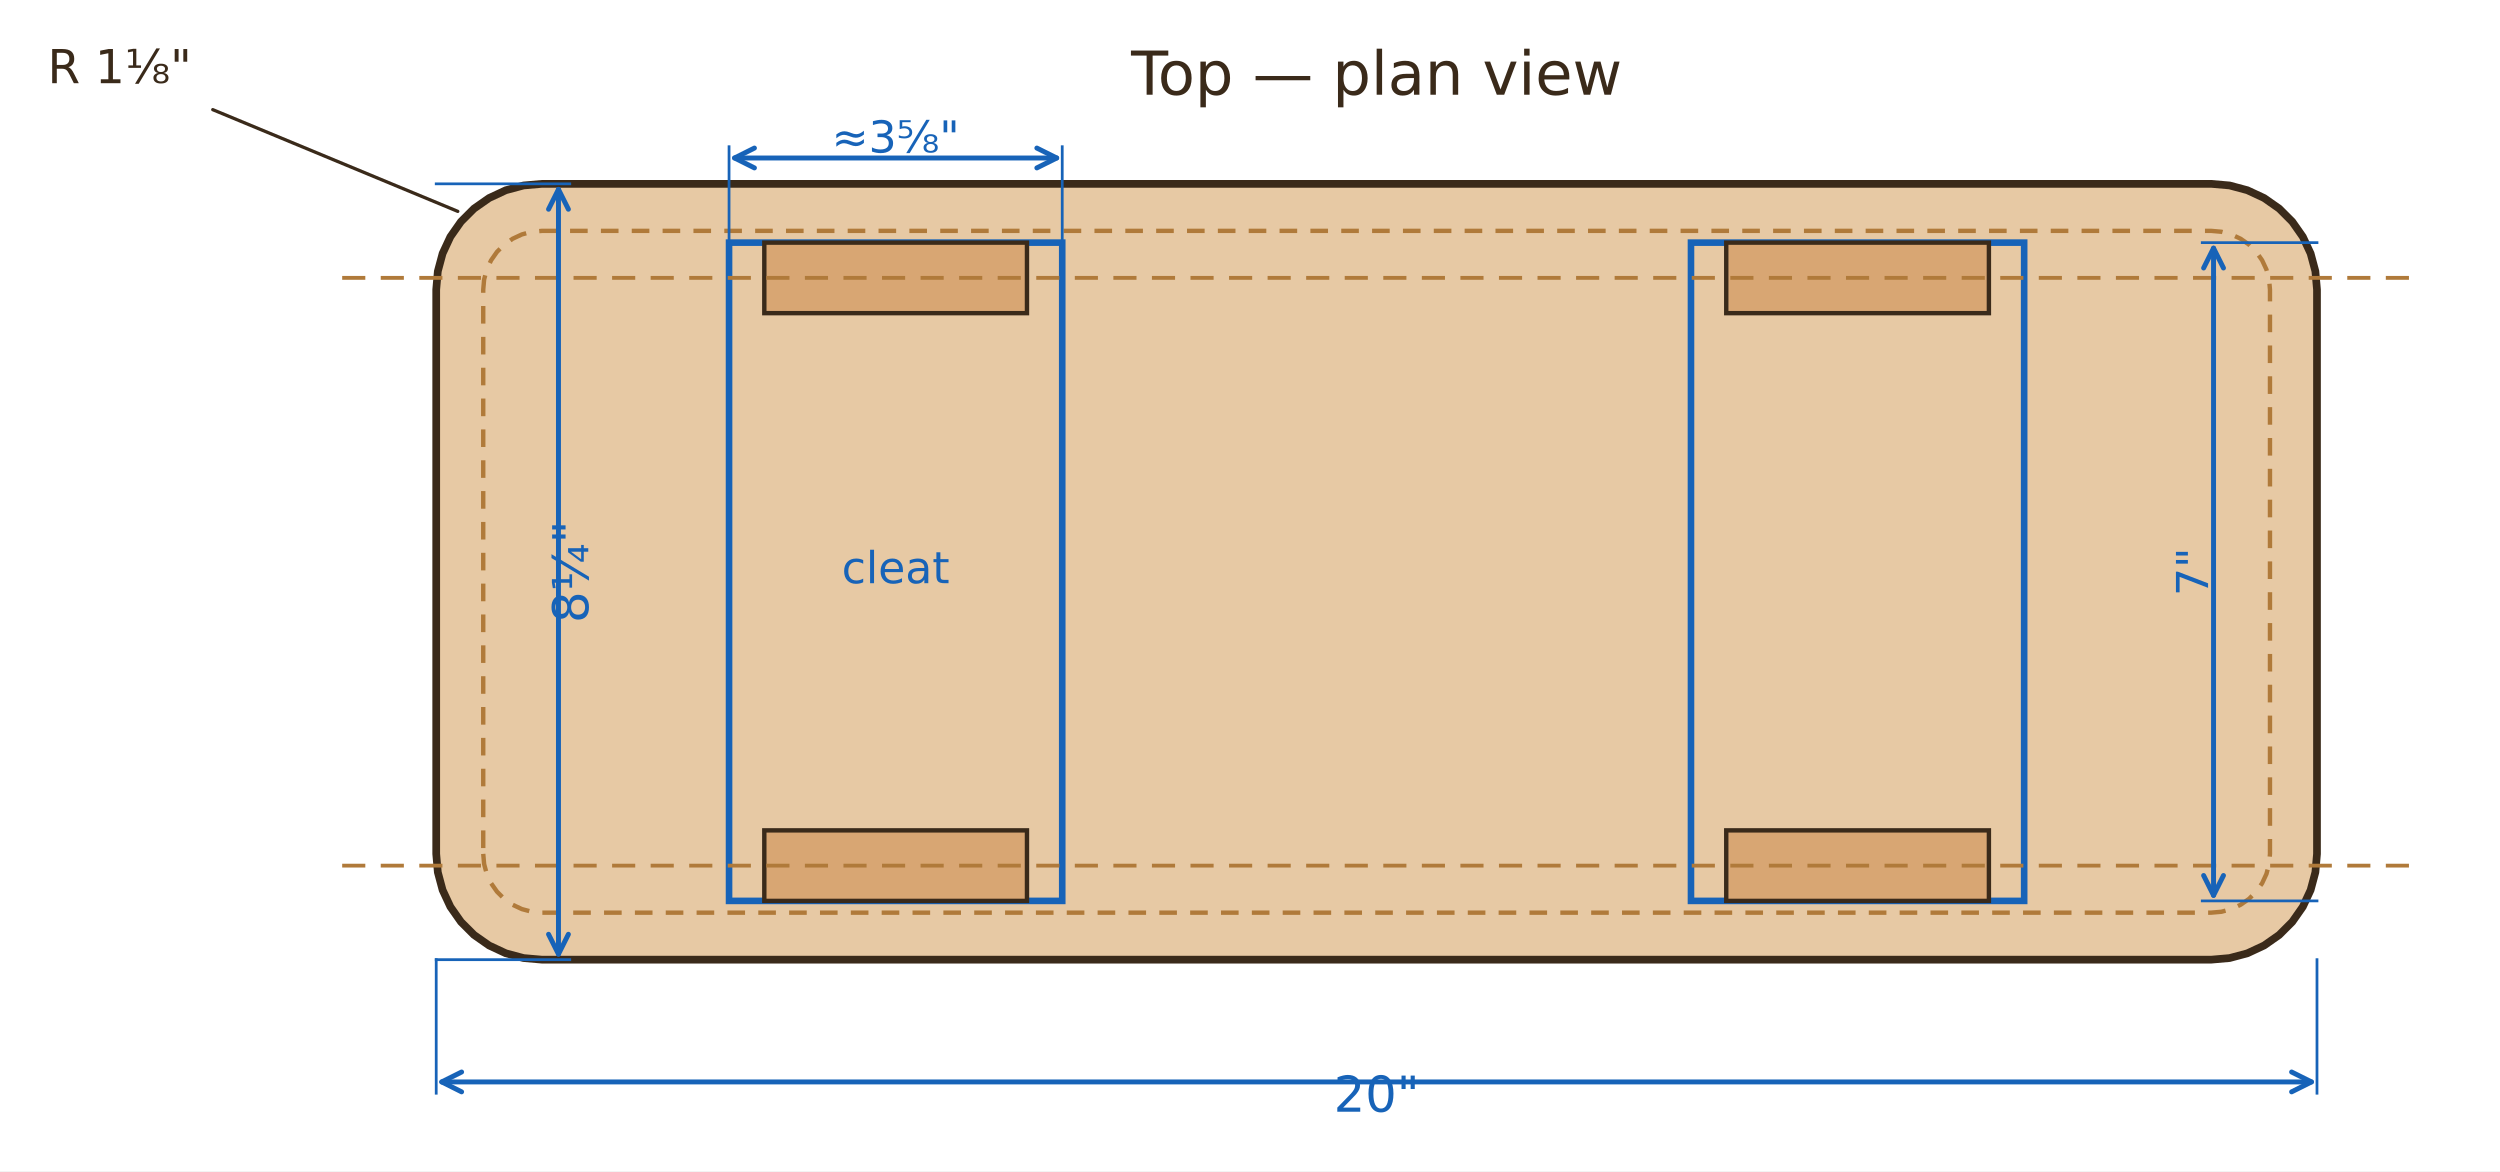
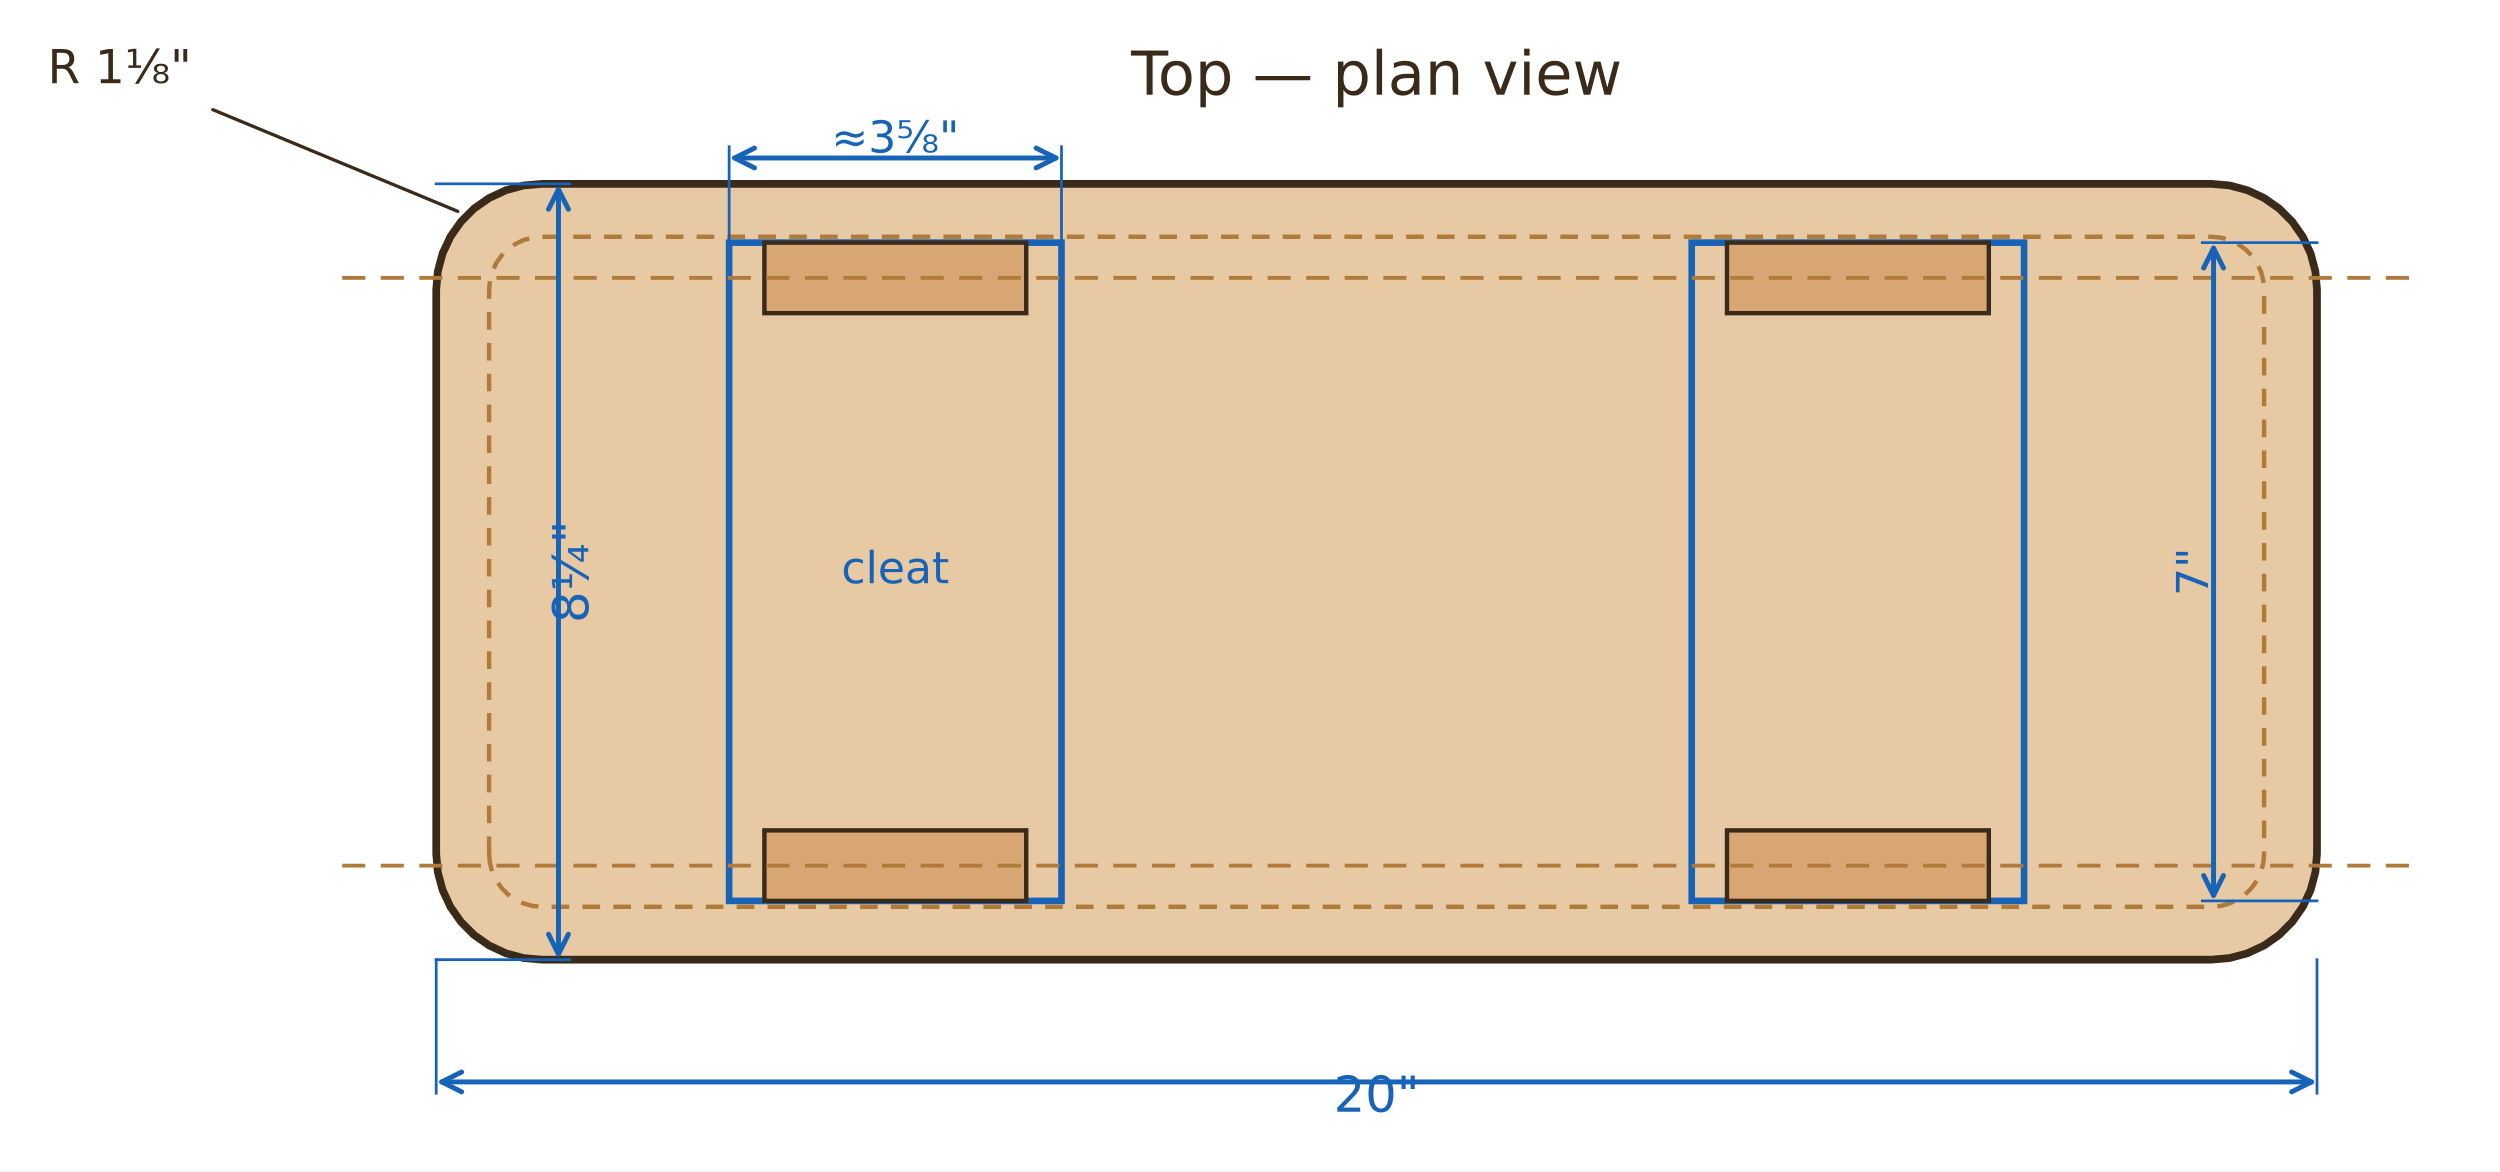
<svg xmlns="http://www.w3.org/2000/svg" xmlns:xlink="http://www.w3.org/1999/xlink" width="453.847pt" height="212.623pt" viewBox="0 0 453.847 212.623" version="1.1">
  <defs>
    <style type="text/css">*{stroke-linejoin: round; stroke-linecap: butt}</style>
  </defs>
  <g id="figure_1">
    <g id="patch_1">
      <path d="M 0 212.623  L 453.847 212.623  L 453.847 -0  L 0 -0  z " style="fill: #ffffff" />
    </g>
    <g id="axes_1">
      <g id="patch_2">
-         <path d="M 79.19 155.012  L 79.482 158.347  L 80.349 161.58  L 81.763 164.615  L 83.684 167.357  L 86.051 169.724  L 88.793 171.644  L 91.827 173.059  L 95.061 173.926  L 98.396 174.217  L 401.418 174.217  L 404.753 173.926  L 407.987 173.059  L 411.021 171.644  L 413.764 169.724  L 416.131 167.357  L 418.051 164.615  L 419.466 161.58  L 420.332 158.347  L 420.624 155.012  L 420.624 52.582  L 420.332 49.247  L 419.466 46.013  L 418.051 42.979  L 416.131 40.237  L 413.764 37.869  L 411.021 35.949  L 407.987 34.534  L 404.753 33.668  L 401.418 33.376  L 98.396 33.376  L 95.061 33.668  L 91.827 34.534  L 88.793 35.949  L 86.051 37.869  L 83.684 40.237  L 81.763 42.979  L 80.349 46.013  L 79.482 49.247  L 79.19 52.582  z " clip-path="url(#p67d195bd3b)" style="fill: #e7c9a4; stroke: #3a2a1a; stroke-width: 1.4; stroke-linejoin: miter" />
+         <path d="M 79.19 155.012  L 79.482 158.347  L 80.349 161.58  L 81.763 164.615  L 83.684 167.357  L 86.051 169.724  L 88.793 171.644  L 91.827 173.059  L 95.061 173.926  L 98.396 174.217  L 401.418 174.217  L 404.753 173.926  L 407.987 173.059  L 411.021 171.644  L 413.764 169.724  L 416.131 167.357  L 418.051 164.615  L 419.466 161.58  L 420.332 158.347  L 420.624 155.012  L 420.624 52.582  L 420.332 49.247  L 419.466 46.013  L 418.051 42.979  L 416.131 40.237  L 413.764 37.869  L 411.021 35.949  L 407.987 34.534  L 404.753 33.668  L 401.418 33.376  L 98.396 33.376  L 95.061 33.668  L 91.827 34.534  L 88.793 35.949  L 86.051 37.869  L 83.684 40.237  L 81.763 42.979  L 80.349 46.013  L 79.482 49.247  L 79.19 52.582  z " clip-path="url(#p0337d4513d)" style="fill: #e7c9a4; stroke: #3a2a1a; stroke-width: 1.4; stroke-linejoin: miter" />
      </g>
      <g id="patch_3">
-         <path d="M 87.726 155.012  L 87.888 156.865  L 88.37 158.661  L 89.156 160.347  L 90.223 161.87  L 91.538 163.185  L 93.061 164.252  L 94.747 165.038  L 96.543 165.519  L 98.396 165.682  L 401.418 165.682  L 403.271 165.519  L 405.068 165.038  L 406.753 164.252  L 408.277 163.185  L 409.592 161.87  L 410.659 160.347  L 411.445 158.661  L 411.926 156.865  L 412.088 155.012  L 412.088 52.582  L 411.926 50.729  L 411.445 48.932  L 410.659 47.247  L 409.592 45.723  L 408.277 44.408  L 406.753 43.341  L 405.068 42.555  L 403.271 42.074  L 401.418 41.912  L 98.396 41.912  L 96.543 42.074  L 94.747 42.555  L 93.061 43.341  L 91.538 44.408  L 90.223 45.723  L 89.156 47.247  L 88.37 48.932  L 87.888 50.729  L 87.726 52.582  L 87.726 155.012  z " clip-path="url(#p67d195bd3b)" style="fill: none; stroke-dasharray: 3.2,2.4; stroke-dashoffset: 0; stroke: #b07a3a; stroke-width: 0.8; stroke-linejoin: miter" />
+         <path d="M 88.793 155.012  L 88.939 156.679  L 89.372 158.296  L 90.08 159.813  L 91.04 161.184  L 92.223 162.368  L 93.595 163.328  L 95.112 164.035  L 96.729 164.469  L 98.396 164.615  L 401.418 164.615  L 403.086 164.469  L 404.703 164.035  L 406.22 163.328  L 407.591 162.368  L 408.775 161.184  L 409.735 159.813  L 410.442 158.296  L 410.875 156.679  L 411.021 155.012  L 411.021 52.582  L 410.875 50.914  L 410.442 49.297  L 409.735 47.78  L 408.775 46.409  L 407.591 45.225  L 406.22 44.265  L 404.703 43.558  L 403.086 43.125  L 401.418 42.979  L 98.396 42.979  L 96.729 43.125  L 95.112 43.558  L 93.595 44.265  L 92.223 45.225  L 91.04 46.409  L 90.08 47.78  L 89.372 49.297  L 88.939 50.914  L 88.793 52.582  L 88.793 155.012  z " clip-path="url(#p0337d4513d)" style="fill: none; stroke-dasharray: 3.2,2.4; stroke-dashoffset: 0; stroke: #b07a3a; stroke-width: 0.8; stroke-linejoin: miter" />
      </g>
      <g id="patch_4">
-         <path d="M 132.35 163.548  L 192.836 163.548  L 192.836 44.046  L 132.35 44.046  L 132.35 163.548  z " clip-path="url(#p67d195bd3b)" style="fill: none; stroke: #1763b8; stroke-width: 1.2; stroke-linejoin: miter" />
+         <path d="M 132.367 163.548  L 192.7 163.548  L 192.7 44.046  L 132.367 44.046  L 132.367 163.548  z " clip-path="url(#p0337d4513d)" style="fill: none; stroke: #1763b8; stroke-width: 1.2; stroke-linejoin: miter" />
      </g>
      <g id="patch_5">
-         <path d="M 306.978 163.548  L 367.464 163.548  L 367.464 44.046  L 306.978 44.046  L 306.978 163.548  z " clip-path="url(#p67d195bd3b)" style="fill: none; stroke: #1763b8; stroke-width: 1.2; stroke-linejoin: miter" />
+         <path d="M 307.114 163.548  L 367.447 163.548  L 367.447 44.046  L 307.114 44.046  L 307.114 163.548  z " clip-path="url(#p0337d4513d)" style="fill: none; stroke: #1763b8; stroke-width: 1.2; stroke-linejoin: miter" />
      </g>
      <g id="patch_6">
-         <path d="M 138.752 163.548  L 186.435 163.548  L 186.435 150.744  L 138.752 150.744  z " clip-path="url(#p67d195bd3b)" style="fill: #d8a673; stroke: #3a2a1a; stroke-width: 0.8; stroke-linejoin: miter" />
+         <path d="M 138.769 163.548  L 186.299 163.548  L 186.299 150.744  L 138.769 150.744  z " clip-path="url(#p0337d4513d)" style="fill: #d8a673; stroke: #3a2a1a; stroke-width: 0.8; stroke-linejoin: miter" />
      </g>
      <g id="patch_7">
-         <path d="M 313.38 163.548  L 361.062 163.548  L 361.062 150.744  L 313.38 150.744  z " clip-path="url(#p67d195bd3b)" style="fill: #d8a673; stroke: #3a2a1a; stroke-width: 0.8; stroke-linejoin: miter" />
+         <path d="M 313.516 163.548  L 361.046 163.548  L 361.046 150.744  L 313.516 150.744  z " clip-path="url(#p0337d4513d)" style="fill: #d8a673; stroke: #3a2a1a; stroke-width: 0.8; stroke-linejoin: miter" />
      </g>
      <g id="patch_8">
-         <path d="M 138.752 56.85  L 186.435 56.85  L 186.435 44.046  L 138.752 44.046  z " clip-path="url(#p67d195bd3b)" style="fill: #d8a673; stroke: #3a2a1a; stroke-width: 0.8; stroke-linejoin: miter" />
+         <path d="M 138.769 56.85  L 186.299 56.85  L 186.299 44.046  L 138.769 44.046  z " clip-path="url(#p0337d4513d)" style="fill: #d8a673; stroke: #3a2a1a; stroke-width: 0.8; stroke-linejoin: miter" />
      </g>
      <g id="patch_9">
-         <path d="M 313.38 56.85  L 361.062 56.85  L 361.062 44.046  L 313.38 44.046  z " clip-path="url(#p67d195bd3b)" style="fill: #d8a673; stroke: #3a2a1a; stroke-width: 0.8; stroke-linejoin: miter" />
+         <path d="M 313.516 56.85  L 361.046 56.85  L 361.046 44.046  L 313.516 44.046  z " clip-path="url(#p0337d4513d)" style="fill: #d8a673; stroke: #3a2a1a; stroke-width: 0.8; stroke-linejoin: miter" />
      </g>
      <g id="line2d_1">
-         <path d="M 62.119 157.146  L 437.696 157.146  " clip-path="url(#p67d195bd3b)" style="fill: none; stroke-dasharray: 4.2,2.8; stroke-dashoffset: 0; stroke: #b07a3a; stroke-width: 0.7" />
+         <path d="M 62.119 157.146  L 437.696 157.146  " clip-path="url(#p0337d4513d)" style="fill: none; stroke-dasharray: 4.2,2.8; stroke-dashoffset: 0; stroke: #b07a3a; stroke-width: 0.7" />
      </g>
      <g id="line2d_2">
-         <path d="M 62.119 50.448  L 437.696 50.448  " clip-path="url(#p67d195bd3b)" style="fill: none; stroke-dasharray: 4.2,2.8; stroke-dashoffset: 0; stroke: #b07a3a; stroke-width: 0.7" />
+         <path d="M 62.119 50.448  L 437.696 50.448  " clip-path="url(#p0337d4513d)" style="fill: none; stroke-dasharray: 4.2,2.8; stroke-dashoffset: 0; stroke: #b07a3a; stroke-width: 0.7" />
      </g>
      <g id="line2d_3">
-         <path d="M 79.19 174.217  L 79.19 198.459  " clip-path="url(#p67d195bd3b)" style="fill: none; stroke: #1763b8; stroke-width: 0.5; stroke-linecap: square" />
+         <path d="M 79.19 174.217  L 79.19 198.459  " clip-path="url(#p0337d4513d)" style="fill: none; stroke: #1763b8; stroke-width: 0.5; stroke-linecap: square" />
      </g>
      <g id="line2d_4">
-         <path d="M 420.624 174.217  L 420.624 198.459  " clip-path="url(#p67d195bd3b)" style="fill: none; stroke: #1763b8; stroke-width: 0.5; stroke-linecap: square" />
+         <path d="M 420.624 174.217  L 420.624 198.459  " clip-path="url(#p0337d4513d)" style="fill: none; stroke: #1763b8; stroke-width: 0.5; stroke-linecap: square" />
      </g>
      <g id="line2d_5">
-         <path d="M 79.19 174.217  L 103.432 174.217  " clip-path="url(#p67d195bd3b)" style="fill: none; stroke: #1763b8; stroke-width: 0.5; stroke-linecap: square" />
+         <path d="M 79.19 174.217  L 103.432 174.217  " clip-path="url(#p0337d4513d)" style="fill: none; stroke: #1763b8; stroke-width: 0.5; stroke-linecap: square" />
      </g>
      <g id="line2d_6">
-         <path d="M 79.19 33.376  L 103.432 33.376  " clip-path="url(#p67d195bd3b)" style="fill: none; stroke: #1763b8; stroke-width: 0.5; stroke-linecap: square" />
+         <path d="M 79.19 33.376  L 103.432 33.376  " clip-path="url(#p0337d4513d)" style="fill: none; stroke: #1763b8; stroke-width: 0.5; stroke-linecap: square" />
      </g>
      <g id="line2d_7">
-         <path d="M 132.35 44.046  L 132.35 26.633  " clip-path="url(#p67d195bd3b)" style="fill: none; stroke: #1763b8; stroke-width: 0.5; stroke-linecap: square" />
+         <path d="M 132.367 44.046  L 132.367 26.633  " clip-path="url(#p0337d4513d)" style="fill: none; stroke: #1763b8; stroke-width: 0.5; stroke-linecap: square" />
      </g>
      <g id="line2d_8">
-         <path d="M 192.836 44.046  L 192.836 26.633  " clip-path="url(#p67d195bd3b)" style="fill: none; stroke: #1763b8; stroke-width: 0.5; stroke-linecap: square" />
+         <path d="M 192.7 44.046  L 192.7 26.633  " clip-path="url(#p0337d4513d)" style="fill: none; stroke: #1763b8; stroke-width: 0.5; stroke-linecap: square" />
      </g>
      <g id="line2d_9">
-         <path d="M 420.624 163.548  L 399.797 163.548  " clip-path="url(#p67d195bd3b)" style="fill: none; stroke: #1763b8; stroke-width: 0.5; stroke-linecap: square" />
+         <path d="M 420.624 163.548  L 399.797 163.548  " clip-path="url(#p0337d4513d)" style="fill: none; stroke: #1763b8; stroke-width: 0.5; stroke-linecap: square" />
      </g>
      <g id="line2d_10">
-         <path d="M 420.624 44.046  L 399.797 44.046  " clip-path="url(#p67d195bd3b)" style="fill: none; stroke: #1763b8; stroke-width: 0.5; stroke-linecap: square" />
+         <path d="M 420.624 44.046  L 399.797 44.046  " clip-path="url(#p0337d4513d)" style="fill: none; stroke: #1763b8; stroke-width: 0.5; stroke-linecap: square" />
      </g>
      <g id="patch_10">
        <path d="M 419.618 196.411  Q 249.907 196.411 80.197 196.411  " style="fill: none; stroke: #1763b8; stroke-width: 0.9; stroke-linecap: round" />
        <path d="M 416.018 194.611  L 419.618 196.411  L 416.018 198.211  " style="fill: none; stroke: #1763b8; stroke-width: 0.9; stroke-linecap: round" />
        <path d="M 83.797 198.211  L 80.197 196.411  L 83.797 194.611  " style="fill: none; stroke: #1763b8; stroke-width: 0.9; stroke-linecap: round" />
      </g>
      <g id="text_1">
        <g style="fill: #1763b8" transform="translate(242.111 201.8213) scale(0.09 -0.09)">
          <defs>
            <path id="DejaVuSans-15" d="M 1228 531  L 3431 531  L 3431 0  L 469 0  L 469 531  Q 828 903 1448 1529  Q 2069 2156 2228 2338  Q 2531 2678 2651 2914  Q 2772 3150 2772 3378  Q 2772 3750 2511 3984  Q 2250 4219 1831 4219  Q 1534 4219 1204 4116  Q 875 4013 500 3803  L 500 4441  Q 881 4594 1212 4672  Q 1544 4750 1819 4750  Q 2544 4750 2975 4387  Q 3406 4025 3406 3419  Q 3406 3131 3298 2873  Q 3191 2616 2906 2266  Q 2828 2175 2409 1742  Q 1991 1309 1228 531  z " transform="scale(0.015625)" />
            <path id="DejaVuSans-13" d="M 2034 4250  Q 1547 4250 1301 3770  Q 1056 3291 1056 2328  Q 1056 1369 1301 889  Q 1547 409 2034 409  Q 2525 409 2770 889  Q 3016 1369 3016 2328  Q 3016 3291 2770 3770  Q 2525 4250 2034 4250  z M 2034 4750  Q 2819 4750 3233 4129  Q 3647 3509 3647 2328  Q 3647 1150 3233 529  Q 2819 -91 2034 -91  Q 1250 -91 836 529  Q 422 1150 422 2328  Q 422 3509 836 4129  Q 1250 4750 2034 4750  z " transform="scale(0.015625)" />
            <path id="DejaVuSans-5" d="M 1147 4666  L 1147 2931  L 616 2931  L 616 4666  L 1147 4666  z M 2328 4666  L 2328 2931  L 1797 2931  L 1797 4666  L 2328 4666  z " transform="scale(0.015625)" />
          </defs>
          <use xlink:href="#DejaVuSans-15" />
          <use xlink:href="#DejaVuSans-13" transform="translate(63.625 0)" />
          <use xlink:href="#DejaVuSans-5" transform="translate(127.25 0)" />
        </g>
      </g>
      <g id="patch_11">
        <path d="M 101.384 34.382  Q 101.384 103.797 101.384 173.211  " style="fill: none; stroke: #1763b8; stroke-width: 0.9; stroke-linecap: round" />
        <path d="M 99.584 37.982  L 101.384 34.382  L 103.184 37.982  " style="fill: none; stroke: #1763b8; stroke-width: 0.9; stroke-linecap: round" />
        <path d="M 103.184 169.611  L 101.384 173.211  L 99.584 169.611  " style="fill: none; stroke: #1763b8; stroke-width: 0.9; stroke-linecap: round" />
      </g>
      <g id="text_2">
        <g style="fill: #1763b8" transform="translate(106.7944 113.0913) rotate(-90) scale(0.09 -0.09)">
          <defs>
            <path id="DejaVuSans-1b" d="M 2034 2216  Q 1584 2216 1326 1975  Q 1069 1734 1069 1313  Q 1069 891 1326 650  Q 1584 409 2034 409  Q 2484 409 2743 651  Q 3003 894 3003 1313  Q 3003 1734 2745 1975  Q 2488 2216 2034 2216  z M 1403 2484  Q 997 2584 770 2862  Q 544 3141 544 3541  Q 544 4100 942 4425  Q 1341 4750 2034 4750  Q 2731 4750 3128 4425  Q 3525 4100 3525 3541  Q 3525 3141 3298 2862  Q 3072 2584 2669 2484  Q 3125 2378 3379 2068  Q 3634 1759 3634 1313  Q 3634 634 3220 271  Q 2806 -91 2034 -91  Q 1263 -91 848 271  Q 434 634 434 1313  Q 434 1759 690 2068  Q 947 2378 1403 2484  z M 1172 3481  Q 1172 3119 1398 2916  Q 1625 2713 2034 2713  Q 2441 2713 2670 2916  Q 2900 3119 2900 3481  Q 2900 3844 2670 4047  Q 2441 4250 2034 4250  Q 1625 4250 1398 4047  Q 1172 3844 1172 3481  z " transform="scale(0.015625)" />
            <path id="DejaVuSans-7e" d="M 488 2431  L 1125 2431  L 1125 4341  L 428 4213  L 428 4575  L 1147 4697  L 1575 4697  L 1575 2431  L 2216 2431  L 2216 2088  L 488 2088  L 488 2431  z M 5125 2231  L 4159 921  L 5125 921  L 5125 2231  z M 5056 2609  L 5575 2609  L 5575 921  L 5997 921  L 5997 581  L 5575 581  L 5575 0  L 5125 0  L 5125 581  L 3831 581  L 3831 959  L 5056 2609  z M 4307 4750  L 4807 4750  L 1894 -91  L 1394 -91  L 4307 4750  z " transform="scale(0.015625)" />
          </defs>
          <use xlink:href="#DejaVuSans-1b" />
          <use xlink:href="#DejaVuSans-7e" transform="translate(63.625 0)" />
          <use xlink:href="#DejaVuSans-5" transform="translate(160.5469 0)" />
        </g>
      </g>
      <g id="patch_12">
-         <path d="M 191.83 28.681  Q 162.593 28.681 133.356 28.681  " style="fill: none; stroke: #1763b8; stroke-width: 0.9; stroke-linecap: round" />
-         <path d="M 188.23 26.881  L 191.83 28.681  L 188.23 30.481  " style="fill: none; stroke: #1763b8; stroke-width: 0.9; stroke-linecap: round" />
-         <path d="M 136.956 30.481  L 133.356 28.681  L 136.956 26.881  " style="fill: none; stroke: #1763b8; stroke-width: 0.9; stroke-linecap: round" />
+         <path d="M 191.694 28.681  Q 162.534 28.681 133.373 28.681  " style="fill: none; stroke: #1763b8; stroke-width: 0.9; stroke-linecap: round" />
+         <path d="M 188.094 26.881  L 191.694 28.681  L 188.094 30.481  " style="fill: none; stroke: #1763b8; stroke-width: 0.9; stroke-linecap: round" />
+         <path d="M 136.973 30.481  L 133.373 28.681  L 136.973 26.881  " style="fill: none; stroke: #1763b8; stroke-width: 0.9; stroke-linecap: round" />
      </g>
      <g id="text_3">
-         <g style="fill: #1763b8" transform="translate(150.9795 27.68652) scale(0.08 -0.08)">
+         <g style="fill: #1763b8" transform="translate(150.92 27.68652) scale(0.08 -0.08)">
          <defs>
            <path id="DejaVuSans-cd2" d="M 4684 1947  L 4684 1388  Q 4356 1144 4076 1036  Q 3797 928 3494 928  Q 3150 928 2694 1113  Q 2663 1125 2641 1134  Q 2622 1141 2575 1159  Q 2091 1350 1797 1350  Q 1522 1350 1253 1231  Q 984 1113 678 850  L 678 1409  Q 1006 1653 1286 1761  Q 1566 1869 1869 1869  Q 2213 1869 2672 1684  Q 2706 1669 2722 1663  Q 2741 1656 2788 1638  Q 3272 1447 3566 1447  Q 3834 1447 4098 1564  Q 4363 1681 4684 1947  z M 4684 3163  L 4684 2606  Q 4356 2359 4076 2251  Q 3797 2144 3494 2144  Q 3150 2144 2694 2328  Q 2663 2341 2641 2350  Q 2622 2356 2575 2375  Q 2091 2566 1797 2566  Q 1522 2566 1253 2447  Q 984 2328 678 2069  L 678 2625  Q 1006 2869 1286 2976  Q 1566 3084 1869 3084  Q 2213 3084 2672 2900  Q 2703 2888 2719 2881  Q 2741 2872 2788 2853  Q 3272 2663 3566 2663  Q 3834 2663 4098 2780  Q 4363 2897 4684 3163  z " transform="scale(0.015625)" />
            <path id="DejaVuSans-16" d="M 2597 2516  Q 3050 2419 3304 2112  Q 3559 1806 3559 1356  Q 3559 666 3084 287  Q 2609 -91 1734 -91  Q 1441 -91 1130 -33  Q 819 25 488 141  L 488 750  Q 750 597 1062 519  Q 1375 441 1716 441  Q 2309 441 2620 675  Q 2931 909 2931 1356  Q 2931 1769 2642 2001  Q 2353 2234 1838 2234  L 1294 2234  L 1294 2753  L 1863 2753  Q 2328 2753 2575 2939  Q 2822 3125 2822 3475  Q 2822 3834 2567 4026  Q 2313 4219 1838 4219  Q 1578 4219 1281 4162  Q 984 4106 628 3988  L 628 4550  Q 988 4650 1302 4700  Q 1616 4750 1894 4750  Q 2613 4750 3031 4423  Q 3450 4097 3450 3541  Q 3450 3153 3228 2886  Q 3006 2619 2597 2516  z " transform="scale(0.015625)" />
            <path id="DejaVuSans-bf0" d="M 444 4697  L 2038 4697  L 2038 4400  L 816 4400  L 816 3763  Q 903 3791 994 3803  Q 1081 3816 1169 3816  Q 1672 3816 1966 3575  Q 2259 3338 2259 2928  Q 2259 2506 1956 2272  Q 1656 2041 1106 2041  Q 919 2041 722 2069  Q 525 2097 319 2153  L 319 2506  Q 497 2422 691 2378  Q 884 2338 1100 2338  Q 1447 2338 1650 2497  Q 1853 2656 1853 2928  Q 1853 3200 1650 3359  Q 1447 3519 1100 3519  Q 938 3519 775 3487  Q 613 3456 444 3391  L 444 4697  z M 4307 4750  L 4807 4750  L 1894 -91  L 1394 -91  L 4307 4750  z M 5400 1106  Q 5234 1243 4943 1243  Q 4653 1243 4487 1106  Q 4322 971 4322 737  Q 4322 500 4487 365  Q 4653 231 4943 231  Q 5231 231 5400 368  Q 5565 503 5565 737  Q 5565 971 5400 1106  z M 4537 1396  Q 4275 1453 4131 1606  Q 3984 1762 3984 1987  Q 3984 2300 4240 2481  Q 4497 2662 4943 2662  Q 5390 2662 5647 2481  Q 5900 2300 5900 1987  Q 5900 1756 5756 1606  Q 5609 1453 5350 1396  Q 5631 1340 5806 1159  Q 5972 987 5972 737  Q 5972 359 5706 156  Q 5437 -47 4943 -47  Q 4447 -47 4181 156  Q 3912 359 3912 737  Q 3912 981 4078 1159  Q 4247 1334 4537 1396  z M 4387 1953  Q 4387 1756 4534 1637  Q 4678 1521 4943 1521  Q 5197 1521 5350 1637  Q 5500 1750 5500 1953  Q 5500 2150 5350 2268  Q 5203 2384 4943 2384  Q 4684 2384 4534 2268  Q 4387 2156 4387 1953  z " transform="scale(0.015625)" />
          </defs>
          <use xlink:href="#DejaVuSans-cd2" />
          <use xlink:href="#DejaVuSans-16" transform="translate(83.79688 0)" />
          <use xlink:href="#DejaVuSans-bf0" transform="translate(147.4219 0)" />
          <use xlink:href="#DejaVuSans-5" transform="translate(244.3438 0)" />
        </g>
      </g>
      <g id="patch_13">
        <path d="M 401.845 45.052  Q 401.845 103.797 401.845 162.541  " style="fill: none; stroke: #1763b8; stroke-width: 0.9; stroke-linecap: round" />
        <path d="M 400.045 48.652  L 401.845 45.052  L 403.645 48.652  " style="fill: none; stroke: #1763b8; stroke-width: 0.9; stroke-linecap: round" />
        <path d="M 403.645 158.941  L 401.845 162.541  L 400.045 158.941  " style="fill: none; stroke: #1763b8; stroke-width: 0.9; stroke-linecap: round" />
      </g>
      <g id="text_4">
        <g style="fill: #1763b8" transform="translate(400.8504 108.1817) rotate(-90) scale(0.08 -0.08)">
          <defs>
            <path id="DejaVuSans-1a" d="M 525 4666  L 3525 4666  L 3525 4397  L 1831 0  L 1172 0  L 2766 4134  L 525 4134  L 525 4666  z " transform="scale(0.015625)" />
          </defs>
          <use xlink:href="#DejaVuSans-1a" />
          <use xlink:href="#DejaVuSans-5" transform="translate(63.625 0)" />
        </g>
      </g>
      <g id="patch_14">
        <path d="M 38.626 19.907  Q 60.866 29.139 83.106 38.371  " style="fill: none; stroke: #3a2a1a; stroke-width: 0.6; stroke-linecap: round" />
      </g>
      <g id="text_5">
        <g style="fill: #3a2a1a" transform="translate(8.64 15.09801) scale(0.085 -0.085)">
          <defs>
            <path id="DejaVuSans-35" d="M 2841 2188  Q 3044 2119 3236 1894  Q 3428 1669 3622 1275  L 4263 0  L 3584 0  L 2988 1197  Q 2756 1666 2539 1819  Q 2322 1972 1947 1972  L 1259 1972  L 1259 0  L 628 0  L 628 4666  L 2053 4666  Q 2853 4666 3247 4331  Q 3641 3997 3641 3322  Q 3641 2881 3436 2590  Q 3231 2300 2841 2188  z M 1259 4147  L 1259 2491  L 2053 2491  Q 2509 2491 2742 2702  Q 2975 2913 2975 3322  Q 2975 3731 2742 3939  Q 2509 4147 2053 4147  L 1259 4147  z " transform="scale(0.015625)" />
            <path id="DejaVuSans-3" transform="scale(0.015625)" />
            <path id="DejaVuSans-14" d="M 794 531  L 1825 531  L 1825 4091  L 703 3866  L 703 4441  L 1819 4666  L 2450 4666  L 2450 531  L 3481 531  L 3481 0  L 794 0  L 794 531  z " transform="scale(0.015625)" />
            <path id="DejaVuSans-bee" d="M 488 2431  L 1125 2431  L 1125 4341  L 428 4213  L 428 4575  L 1147 4697  L 1575 4697  L 1575 2431  L 2216 2431  L 2216 2088  L 488 2088  L 488 2431  z M 4307 4750  L 4807 4750  L 1894 -91  L 1394 -91  L 4307 4750  z M 5400 1106  Q 5234 1243 4943 1243  Q 4653 1243 4487 1106  Q 4322 971 4322 737  Q 4322 500 4487 365  Q 4653 231 4943 231  Q 5231 231 5400 368  Q 5565 503 5565 737  Q 5565 971 5400 1106  z M 4537 1396  Q 4275 1453 4131 1606  Q 3984 1762 3984 1987  Q 3984 2300 4240 2481  Q 4497 2662 4943 2662  Q 5390 2662 5647 2481  Q 5900 2300 5900 1987  Q 5900 1756 5756 1606  Q 5609 1453 5350 1396  Q 5631 1340 5806 1159  Q 5972 987 5972 737  Q 5972 359 5706 156  Q 5437 -47 4943 -47  Q 4447 -47 4181 156  Q 3912 359 3912 737  Q 3912 981 4078 1159  Q 4247 1334 4537 1396  z M 4387 1953  Q 4387 1756 4534 1637  Q 4678 1521 4943 1521  Q 5197 1521 5350 1637  Q 5500 1750 5500 1953  Q 5500 2150 5350 2268  Q 5203 2384 4943 2384  Q 4684 2384 4534 2268  Q 4387 2156 4387 1953  z " transform="scale(0.015625)" />
          </defs>
          <use xlink:href="#DejaVuSans-35" />
          <use xlink:href="#DejaVuSans-3" transform="translate(69.48438 0)" />
          <use xlink:href="#DejaVuSans-14" transform="translate(101.2656 0)" />
          <use xlink:href="#DejaVuSans-bee" transform="translate(164.8906 0)" />
          <use xlink:href="#DejaVuSans-5" transform="translate(261.8125 0)" />
        </g>
      </g>
      <g id="text_6">
-         <g style="fill: #1763b8" transform="translate(152.802 105.8751) scale(0.08 -0.08)">
+         <g style="fill: #1763b8" transform="translate(152.7425 105.8751) scale(0.08 -0.08)">
          <defs>
            <path id="DejaVuSans-46" d="M 3122 3366  L 3122 2828  Q 2878 2963 2633 3030  Q 2388 3097 2138 3097  Q 1578 3097 1268 2742  Q 959 2388 959 1747  Q 959 1106 1268 751  Q 1578 397 2138 397  Q 2388 397 2633 464  Q 2878 531 3122 666  L 3122 134  Q 2881 22 2623 -34  Q 2366 -91 2075 -91  Q 1284 -91 818 406  Q 353 903 353 1747  Q 353 2603 823 3093  Q 1294 3584 2113 3584  Q 2378 3584 2631 3529  Q 2884 3475 3122 3366  z " transform="scale(0.015625)" />
            <path id="DejaVuSans-4f" d="M 603 4863  L 1178 4863  L 1178 0  L 603 0  L 603 4863  z " transform="scale(0.015625)" />
            <path id="DejaVuSans-48" d="M 3597 1894  L 3597 1613  L 953 1613  Q 991 1019 1311 708  Q 1631 397 2203 397  Q 2534 397 2845 478  Q 3156 559 3463 722  L 3463 178  Q 3153 47 2828 -22  Q 2503 -91 2169 -91  Q 1331 -91 842 396  Q 353 884 353 1716  Q 353 2575 817 3079  Q 1281 3584 2069 3584  Q 2775 3584 3186 3129  Q 3597 2675 3597 1894  z M 3022 2063  Q 3016 2534 2758 2815  Q 2500 3097 2075 3097  Q 1594 3097 1305 2825  Q 1016 2553 972 2059  L 3022 2063  z " transform="scale(0.015625)" />
            <path id="DejaVuSans-44" d="M 2194 1759  Q 1497 1759 1228 1600  Q 959 1441 959 1056  Q 959 750 1161 570  Q 1363 391 1709 391  Q 2188 391 2477 730  Q 2766 1069 2766 1631  L 2766 1759  L 2194 1759  z M 3341 1997  L 3341 0  L 2766 0  L 2766 531  Q 2569 213 2275 61  Q 1981 -91 1556 -91  Q 1019 -91 701 211  Q 384 513 384 1019  Q 384 1609 779 1909  Q 1175 2209 1959 2209  L 2766 2209  L 2766 2266  Q 2766 2663 2505 2880  Q 2244 3097 1772 3097  Q 1472 3097 1187 3025  Q 903 2953 641 2809  L 641 3341  Q 956 3463 1253 3523  Q 1550 3584 1831 3584  Q 2591 3584 2966 3190  Q 3341 2797 3341 1997  z " transform="scale(0.015625)" />
            <path id="DejaVuSans-57" d="M 1172 4494  L 1172 3500  L 2356 3500  L 2356 3053  L 1172 3053  L 1172 1153  Q 1172 725 1289 603  Q 1406 481 1766 481  L 2356 481  L 2356 0  L 1766 0  Q 1100 0 847 248  Q 594 497 594 1153  L 594 3053  L 172 3053  L 172 3500  L 594 3500  L 594 4494  L 1172 4494  z " transform="scale(0.015625)" />
          </defs>
          <use xlink:href="#DejaVuSans-46" />
          <use xlink:href="#DejaVuSans-4f" transform="translate(54.98438 0)" />
          <use xlink:href="#DejaVuSans-48" transform="translate(82.76562 0)" />
          <use xlink:href="#DejaVuSans-44" transform="translate(144.2969 0)" />
          <use xlink:href="#DejaVuSans-57" transform="translate(205.5781 0)" />
        </g>
      </g>
      <g id="text_7">
        <g style="fill: #3a2a1a" transform="translate(205.34 17.19617) scale(0.11 -0.11)">
          <defs>
            <path id="DejaVuSans-37" d="M -19 4666  L 3928 4666  L 3928 4134  L 2272 4134  L 2272 0  L 1638 0  L 1638 4134  L -19 4134  L -19 4666  z " transform="scale(0.015625)" />
            <path id="DejaVuSans-52" d="M 1959 3097  Q 1497 3097 1228 2736  Q 959 2375 959 1747  Q 959 1119 1226 758  Q 1494 397 1959 397  Q 2419 397 2687 759  Q 2956 1122 2956 1747  Q 2956 2369 2687 2733  Q 2419 3097 1959 3097  z M 1959 3584  Q 2709 3584 3137 3096  Q 3566 2609 3566 1747  Q 3566 888 3137 398  Q 2709 -91 1959 -91  Q 1206 -91 779 398  Q 353 888 353 1747  Q 353 2609 779 3096  Q 1206 3584 1959 3584  z " transform="scale(0.015625)" />
            <path id="DejaVuSans-53" d="M 1159 525  L 1159 -1331  L 581 -1331  L 581 3500  L 1159 3500  L 1159 2969  Q 1341 3281 1617 3432  Q 1894 3584 2278 3584  Q 2916 3584 3314 3078  Q 3713 2572 3713 1747  Q 3713 922 3314 415  Q 2916 -91 2278 -91  Q 1894 -91 1617 61  Q 1341 213 1159 525  z M 3116 1747  Q 3116 2381 2855 2742  Q 2594 3103 2138 3103  Q 1681 3103 1420 2742  Q 1159 2381 1159 1747  Q 1159 1113 1420 752  Q 1681 391 2138 391  Q 2594 391 2855 752  Q 3116 1113 3116 1747  z " transform="scale(0.015625)" />
            <path id="DejaVuSans-af6" d="M 313 1978  L 6088 1978  L 6088 1528  L 313 1528  L 313 1978  z " transform="scale(0.015625)" />
            <path id="DejaVuSans-51" d="M 3513 2113  L 3513 0  L 2938 0  L 2938 2094  Q 2938 2591 2744 2837  Q 2550 3084 2163 3084  Q 1697 3084 1428 2787  Q 1159 2491 1159 1978  L 1159 0  L 581 0  L 581 3500  L 1159 3500  L 1159 2956  Q 1366 3272 1645 3428  Q 1925 3584 2291 3584  Q 2894 3584 3203 3211  Q 3513 2838 3513 2113  z " transform="scale(0.015625)" />
            <path id="DejaVuSans-59" d="M 191 3500  L 800 3500  L 1894 563  L 2988 3500  L 3597 3500  L 2284 0  L 1503 0  L 191 3500  z " transform="scale(0.015625)" />
            <path id="DejaVuSans-4c" d="M 603 3500  L 1178 3500  L 1178 0  L 603 0  L 603 3500  z M 603 4863  L 1178 4863  L 1178 4134  L 603 4134  L 603 4863  z " transform="scale(0.015625)" />
            <path id="DejaVuSans-5a" d="M 269 3500  L 844 3500  L 1563 769  L 2278 3500  L 2956 3500  L 3675 769  L 4391 3500  L 4966 3500  L 4050 0  L 3372 0  L 2619 2869  L 1863 0  L 1184 0  L 269 3500  z " transform="scale(0.015625)" />
          </defs>
          <use xlink:href="#DejaVuSans-37" />
          <use xlink:href="#DejaVuSans-52" transform="translate(44.09375 0)" />
          <use xlink:href="#DejaVuSans-53" transform="translate(105.2812 0)" />
          <use xlink:href="#DejaVuSans-3" transform="translate(168.7656 0)" />
          <use xlink:href="#DejaVuSans-af6" transform="translate(200.5469 0)" />
          <use xlink:href="#DejaVuSans-3" transform="translate(300.5469 0)" />
          <use xlink:href="#DejaVuSans-53" transform="translate(332.3281 0)" />
          <use xlink:href="#DejaVuSans-4f" transform="translate(395.8125 0)" />
          <use xlink:href="#DejaVuSans-44" transform="translate(423.5938 0)" />
          <use xlink:href="#DejaVuSans-51" transform="translate(484.875 0)" />
          <use xlink:href="#DejaVuSans-3" transform="translate(548.25 0)" />
          <use xlink:href="#DejaVuSans-59" transform="translate(580.0312 0)" />
          <use xlink:href="#DejaVuSans-4c" transform="translate(639.2188 0)" />
          <use xlink:href="#DejaVuSans-48" transform="translate(667 0)" />
          <use xlink:href="#DejaVuSans-5a" transform="translate(728.5312 0)" />
        </g>
      </g>
    </g>
  </g>
  <defs>
-     <clipPath id="p67d195bd3b">
+     <clipPath id="p0337d4513d">
      <rect x="54.607" y="23.196" width="390.6" height="178.7" />
    </clipPath>
  </defs>
</svg>
